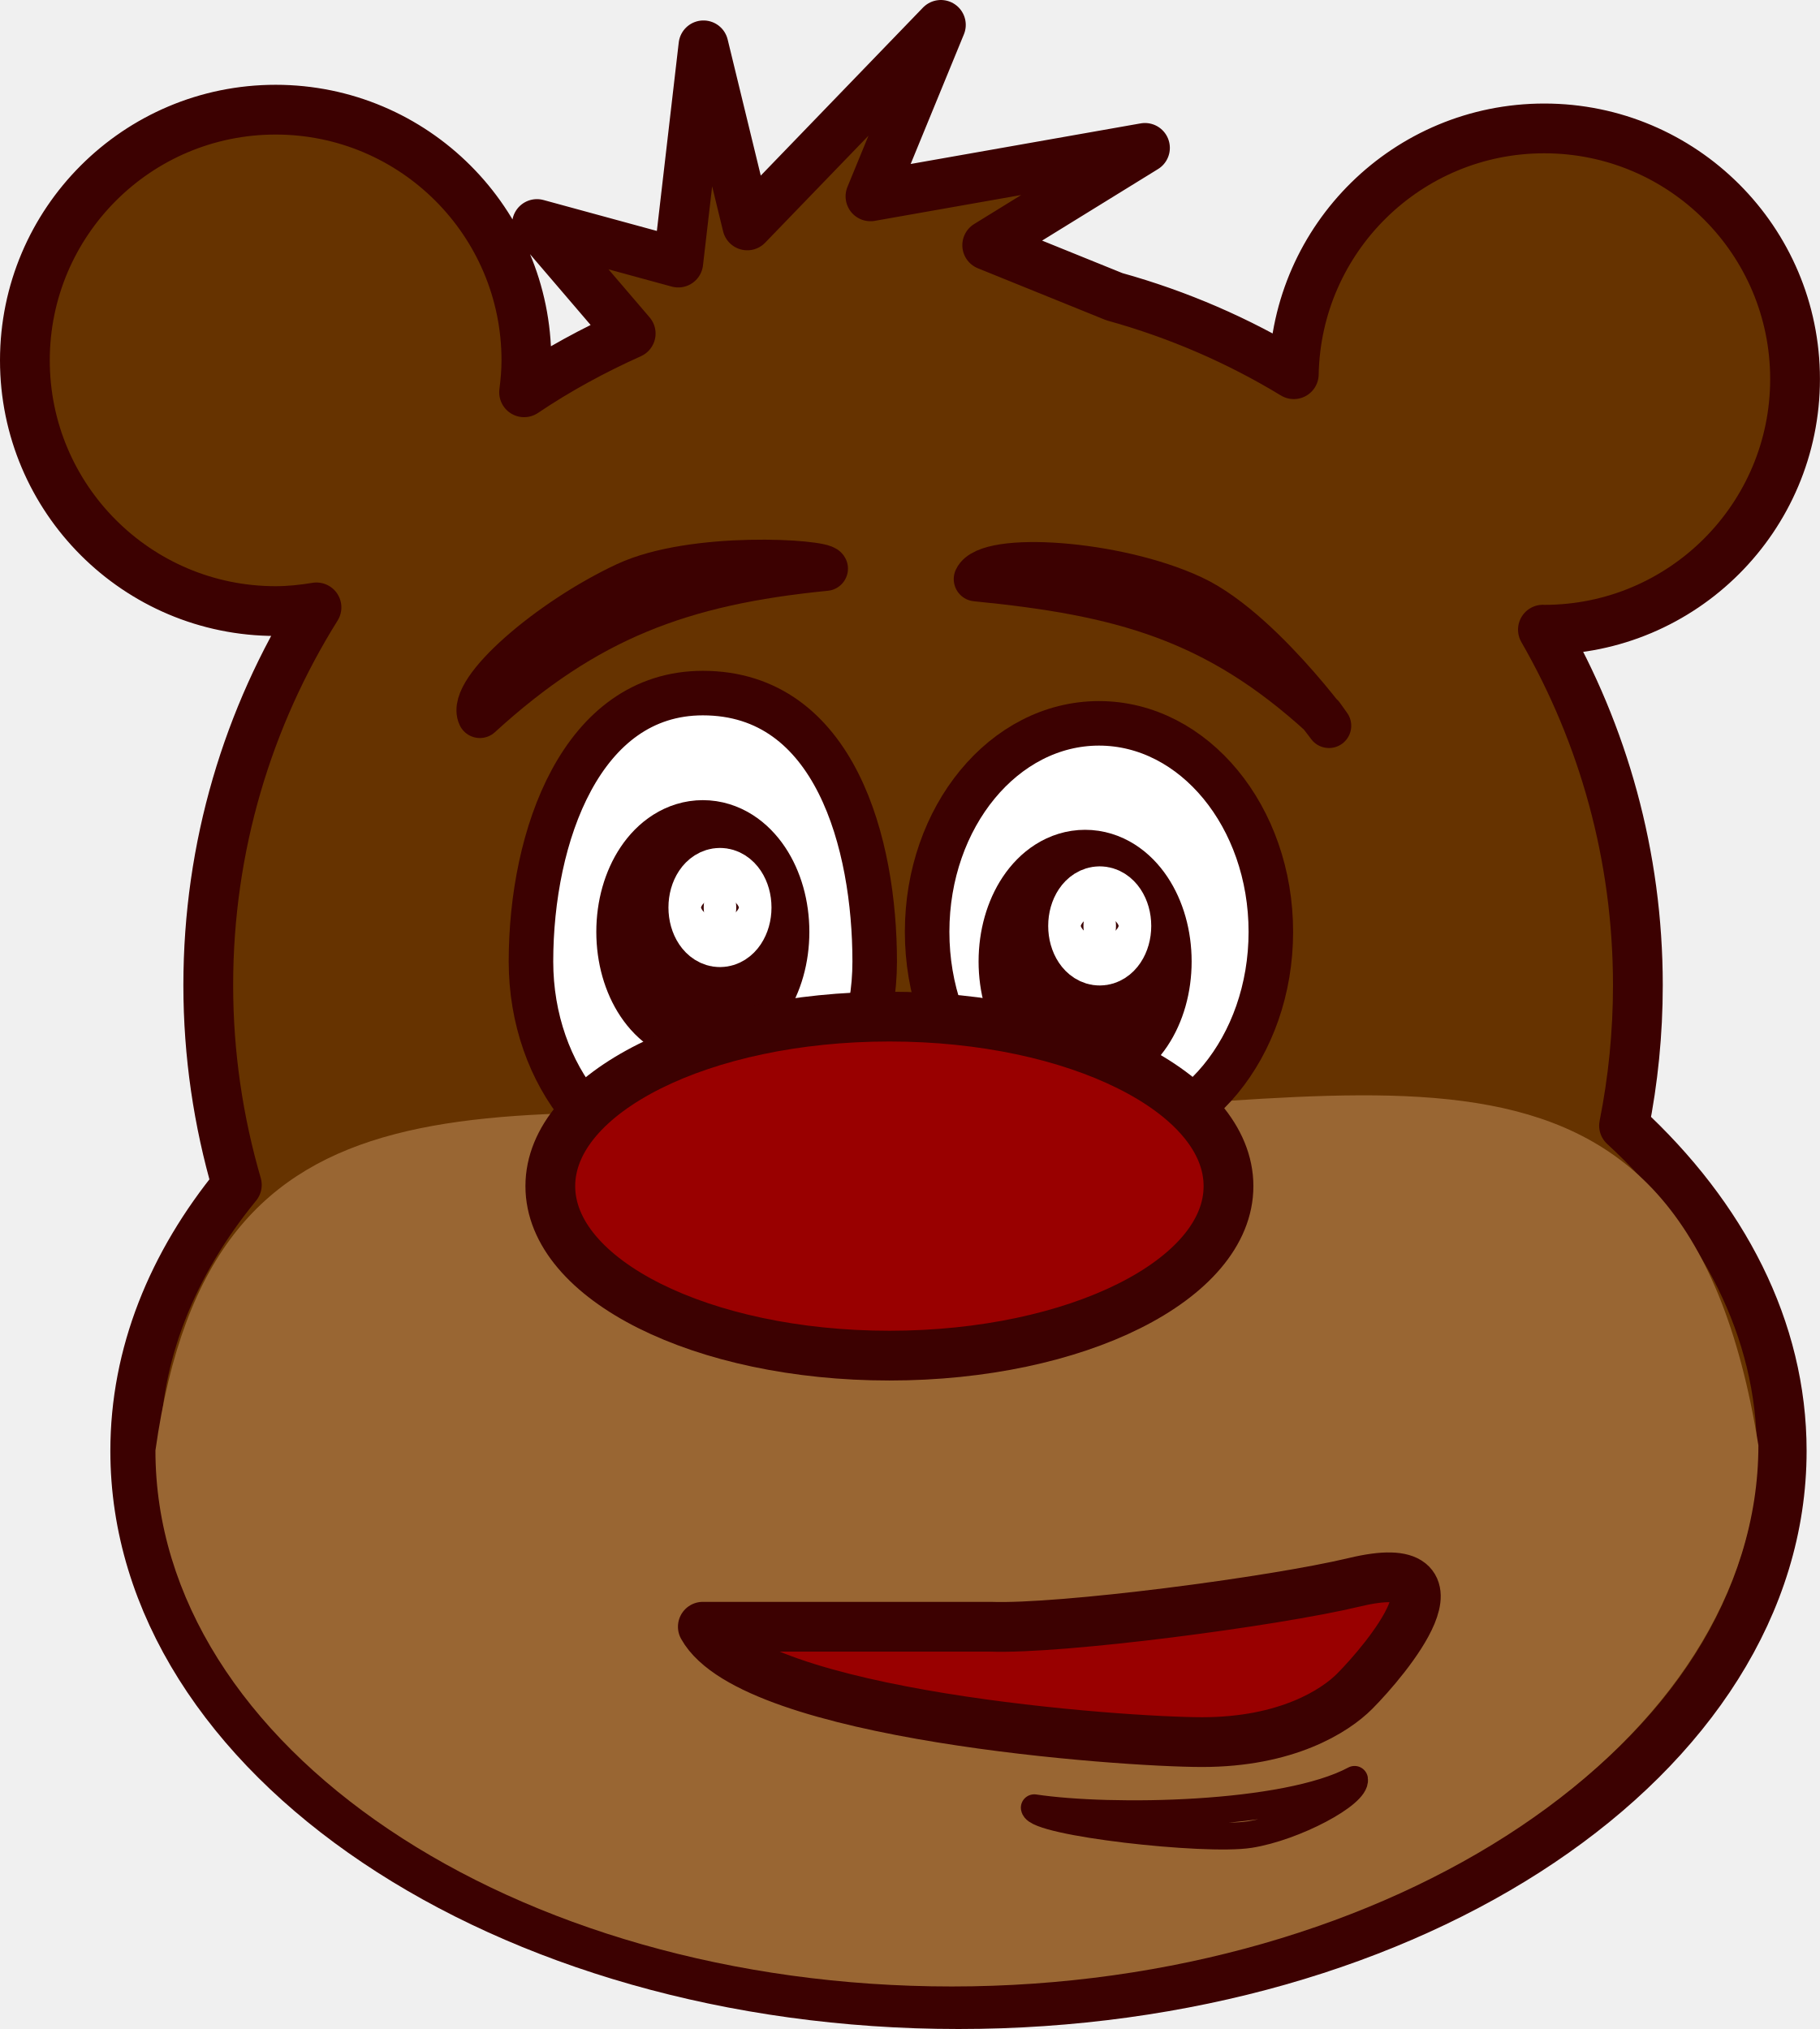
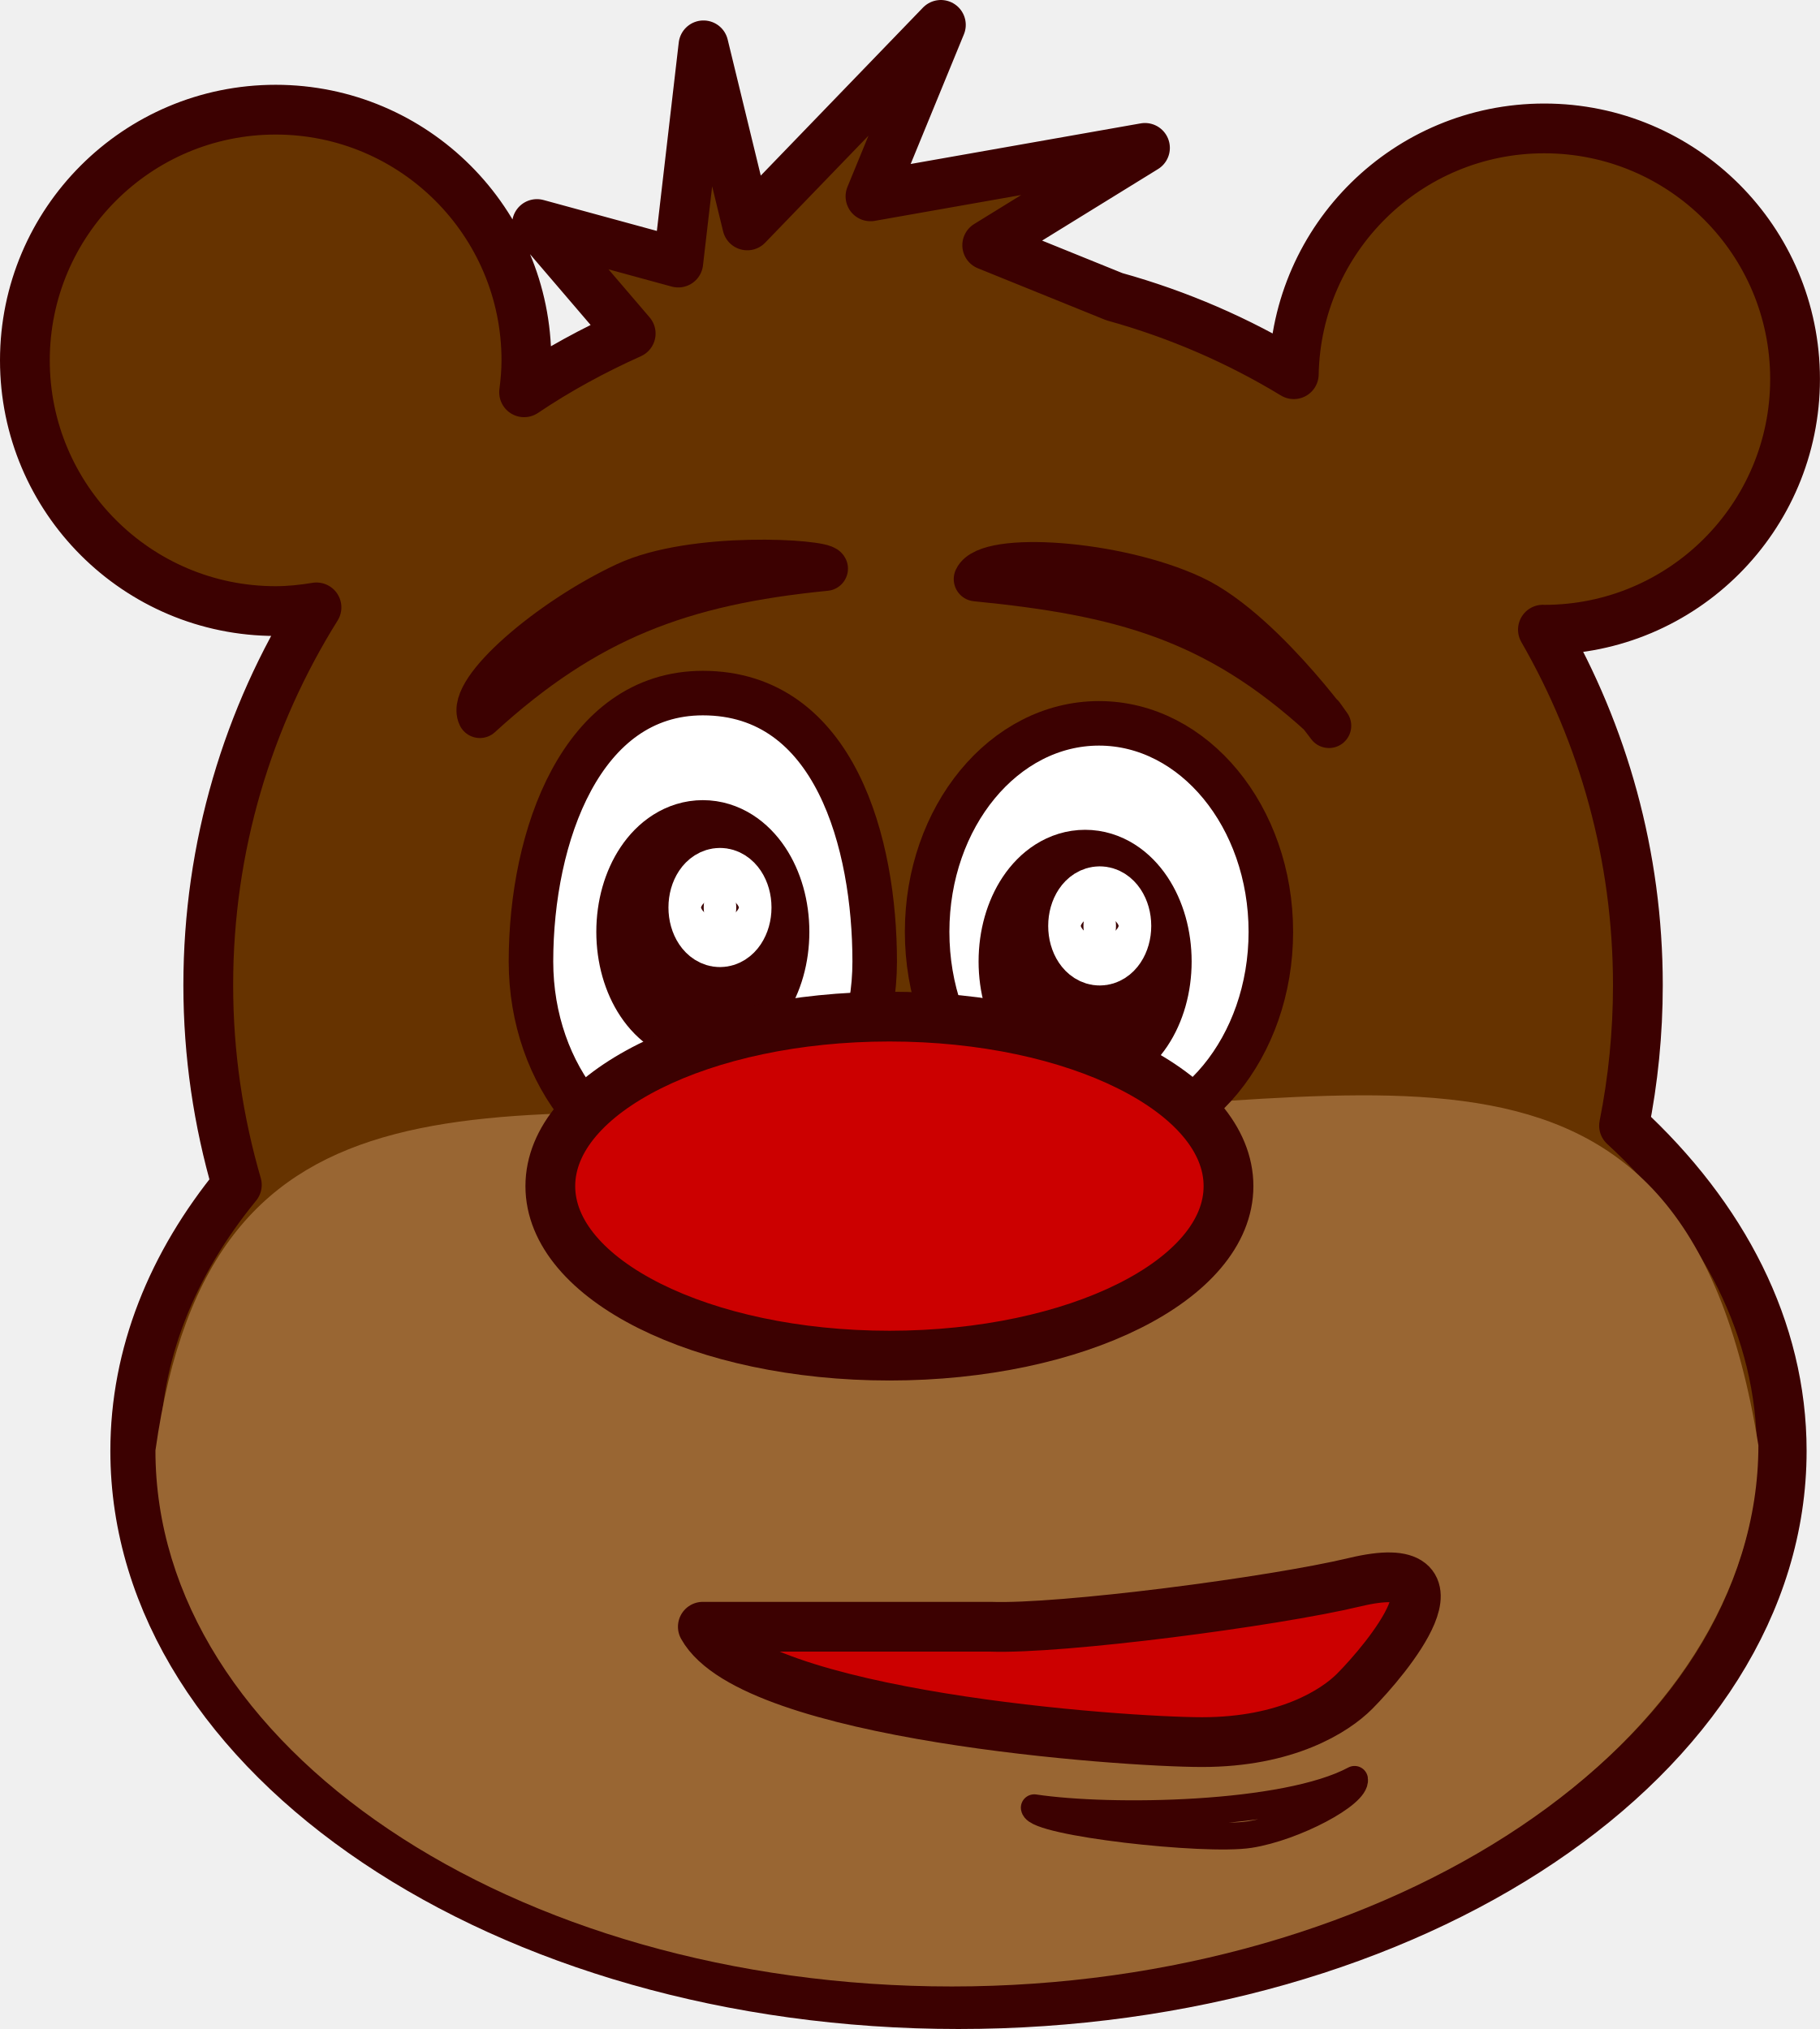
- <svg xmlns="http://www.w3.org/2000/svg" version="1.1" id="svg2" x="0px" y="0px" width="694.719px" height="774.687px" viewBox="9.062 183.344 694.719 774.687" enable-background="new 9.062 183.344 694.719 774.687" xml:space="preserve">
+ <svg xmlns="http://www.w3.org/2000/svg" version="1.1" id="svg2" x="0px" y="0px" width="694.719px" height="774.688px" viewBox="9.061 183.344 694.719 774.688" enable-background="new 9.061 183.344 694.719 774.688" xml:space="preserve">
  <g id="layer1">
-     <path id="path2052" fill="#663300" stroke="#3C0101" stroke-width="19" stroke-linejoin="round" d="   M368.219,192.844l-73.906,76.562l-16.719-68.75l-9.625,82.938l-53.938-14.719l35.781,41.812   c-14.224,6.395-27.881,13.803-40.688,22.438c0.511-4.001,0.875-8.048,0.875-12.188c0-52.834-42.884-95.719-95.719-95.719   s-95.719,42.884-95.719,95.719s42.884,95.719,95.719,95.719c5.323,0,10.506-0.569,15.594-1.406   c-26.153,41.863-41.312,91.285-41.312,144.25c0,26.473,3.863,52.041,10.906,76.25c-24.68,30.148-38.781,64.744-38.781,101.562   c0,116.58,140.792,211.219,314.25,211.219c173.459,0,314.25-94.639,314.25-211.219c0-46.42-22.372-89.318-60.188-124.188   c3.461-17.342,5.281-35.27,5.281-53.625c0-49.428-13.239-95.752-36.25-135.75c0.18,0.002,0.352,0.031,0.531,0.031   c52.834,0,95.719-42.884,95.719-95.718s-42.885-95.688-95.719-95.688c-52.212,0-94.631,41.868-95.625,93.844   c-21.115-12.841-44.141-22.833-68.5-29.594l-48.531-19.656l60.219-37.156l-104.781,18.5L368.219,192.844z" />
-     <path id="path2839" fill="#996633" d="M680.287,735.193c0,112.971-140.077,206.6-307.888,206.6   S68.395,850.105,68.395,737.134c21.358-151.803,124.729-127.656,292.539-127.656C528.744,609.478,651.162,554.265,680.287,735.193z   " />
-     <path id="path2056" fill="#FFFFFF" stroke="#3C0101" stroke-width="17" stroke-linejoin="round" d="   M428.571,459.521c36.231,0,65.604,35.641,65.604,79.605s-29.372,79.607-65.604,79.607s-65.603-35.643-65.603-79.607   S392.34,459.521,428.571,459.521L428.571,459.521z" />
-     <path id="path5124" fill="#FFFFFF" stroke="#3C0101" stroke-width="42.494" stroke-linejoin="round" d="   M423.275,579.486c-10.724,0-19.416-12.998-19.416-29.035c0-16.035,8.692-29.035,19.416-29.035l0,0   c10.724,0,19.416,13,19.416,29.035C442.691,566.488,433.999,579.486,423.275,579.486z" />
-     <path id="path3604" fill="#990000" stroke="#3C0101" stroke-width="19" stroke-linejoin="round" d="   M526.181,829.076c-7.562,7.602-26.078,19.416-58.248,19.416c-30.432,0-171.617-10.047-190.582-44.047h109.787   c27,1,107.729-9.516,139.017-17C572.138,776.445,538.138,817.056,526.181,829.076z" />
-     <path id="path5890" fill="#330000" stroke="#3C0101" stroke-width="17" stroke-linejoin="round" d="   M513.636,456.626c-40.571-37.058-76.714-46.735-132.008-52.182c4.525-9.716,53.362-6.575,82.51,7   C493.285,425.019,526.154,474.445,513.636,456.626z" />
-     <path id="path5893" fill="#996633" stroke="#3C0101" stroke-width="10.225" stroke-linejoin="round" d="   M403.859,873.547c29.246,4.383,95.934,3.323,122.271-10.835c0.895,5.697-22.962,18.41-40.058,21.092   S404.754,879.247,403.859,873.547z" />
-     <path id="path5897" fill="#FFFFFF" stroke="#FFFFFF" stroke-width="26.911" stroke-linejoin="round" d="   M428.851,546.156c-3.431,0-6.212-4.158-6.212-9.289s2.781-9.291,6.212-9.291l0,0c3.431,0,6.212,4.16,6.212,9.291   S432.281,546.156,428.851,546.156z" />
-     <path id="path2056_3_" fill="#FFFFFF" stroke="#3C0101" stroke-width="17" stroke-linejoin="round" d="   M277.351,447.97c50.627,0,65.603,57.771,65.603,102.479c0,43.965-29.372,79.607-65.604,79.607s-65.603-35.643-65.603-79.607   C211.748,502.521,231.061,447.97,277.351,447.97L277.351,447.97z" />
-     <path id="path5124_1_" fill="#FFFFFF" stroke="#3C0101" stroke-width="42.494" stroke-linejoin="round" d="   M277.351,568.163c-10.724,0-19.416-12.998-19.416-29.035c0-16.035,8.692-29.035,19.416-29.035l0,0   c10.724,0,19.416,13,19.416,29.035C296.767,555.165,288.075,568.163,277.351,568.163z" />
-     <path id="path2069" fill="#990000" stroke="#3C0101" stroke-width="19" stroke-linejoin="round" d="   M478.012,636.214c0,35.744-57.952,64.719-129.44,64.719c-71.487,0-129.439-28.975-129.439-64.719s57.952-64.721,129.439-64.721   C420.06,571.494,478.012,600.47,478.012,636.214z" />
+     <path id="path2052" fill="#663300" stroke="#3C0101" stroke-width="19" stroke-linejoin="round" d="   M368.219,192.844l-73.906,76.562l-16.719-68.75l-9.625,82.938l-53.938-14.719l35.781,41.812   c-14.224,6.395-27.881,13.803-40.688,22.438c0.511-4.001,0.875-8.048,0.875-12.188c0-52.834-42.884-95.719-95.719-95.719   s-95.719,42.884-95.719,95.719s42.884,95.719,95.719,95.719c5.323,0,10.506-0.569,15.594-1.406   c-26.153,41.863-41.312,91.285-41.312,144.25c0,26.473,3.863,52.041,10.906,76.25c-24.68,30.148-38.781,64.744-38.781,101.562   c0,116.579,140.792,211.219,314.25,211.219c173.46,0,314.251-94.64,314.251-211.219c0-46.421-22.372-89.318-60.188-124.188   c3.461-17.342,5.281-35.271,5.281-53.625c0-49.428-13.239-95.752-36.25-135.75c0.18,0.002,0.352,0.031,0.53,0.031   c52.834,0,95.72-42.884,95.72-95.718s-42.886-95.688-95.72-95.688c-52.212,0-94.631,41.868-95.625,93.844   c-21.114-12.841-44.141-22.833-68.5-29.594l-48.53-19.656l60.219-37.156l-104.781,18.5L368.219,192.844z" />
+     <path id="path2839" fill="#996633" d="M680.287,735.193c0,112.971-140.077,206.6-307.888,206.6   c-167.812,0-304.004-91.688-304.004-204.659c21.358-151.803,124.729-127.656,292.539-127.656   C528.744,609.479,651.162,554.265,680.287,735.193z" />
+     <path id="path2056" fill="#FFFFFF" stroke="#3C0101" stroke-width="17" stroke-linejoin="round" d="   M428.571,459.521c36.23,0,65.604,35.641,65.604,79.604s-29.372,79.607-65.604,79.607c-36.232,0-65.604-35.644-65.604-79.607   S392.34,459.521,428.571,459.521L428.571,459.521z" />
+     <path id="path5124" fill="#FFFFFF" stroke="#3C0101" stroke-width="42.494" stroke-linejoin="round" d="   M423.275,579.486c-10.725,0-19.416-12.998-19.416-29.035c0-16.035,8.691-29.035,19.416-29.035l0,0   c10.724,0,19.416,13,19.416,29.035C442.691,566.488,433.999,579.486,423.275,579.486z" />
+     <path id="path3604" fill="#CC0000" stroke="#3C0101" stroke-width="19" stroke-linejoin="round" d="   M526.181,829.076c-7.562,7.602-26.077,19.416-58.248,19.416c-30.432,0-171.617-10.047-190.582-44.047h109.787   c27,1,107.729-9.517,139.018-17C572.138,776.445,538.138,817.056,526.181,829.076z" />
+     <path id="path5890" fill="#330000" stroke="#3C0101" stroke-width="17" stroke-linejoin="round" d="   M513.636,456.626c-40.57-37.058-76.714-46.735-132.008-52.182c4.525-9.716,53.362-6.575,82.51,7   C493.285,425.019,526.154,474.445,513.636,456.626z" />
+     <path id="path5893" fill="#996633" stroke="#3C0101" stroke-width="10.225" stroke-linejoin="round" d="   M403.859,873.547c29.246,4.383,95.934,3.323,122.271-10.835c0.896,5.697-22.962,18.41-40.058,21.092   C468.976,886.486,404.754,879.247,403.859,873.547z" />
+     <path id="path5897" fill="#FFFFFF" stroke="#FFFFFF" stroke-width="26.911" stroke-linejoin="round" d="   M428.851,546.156c-3.431,0-6.212-4.158-6.212-9.289s2.781-9.291,6.212-9.291l0,0c3.432,0,6.213,4.16,6.213,9.291   S432.281,546.156,428.851,546.156z" />
+     <path id="path2056_3_" fill="#FFFFFF" stroke="#3C0101" stroke-width="17" stroke-linejoin="round" d="   M277.351,447.97c50.627,0,65.603,57.771,65.603,102.479c0,43.965-29.372,79.606-65.604,79.606s-65.603-35.643-65.603-79.606   C211.748,502.521,231.061,447.97,277.351,447.97L277.351,447.97z" />
+     <path id="path5124_1_" fill="#174273" stroke="#3C0101" stroke-width="42.494" stroke-linejoin="round" d="   M277.351,568.163c-10.724,0-19.416-12.998-19.416-29.035c0-16.035,8.692-29.035,19.416-29.035l0,0   c10.724,0,19.416,13,19.416,29.035C296.767,555.165,288.075,568.163,277.351,568.163z" />
+     <path id="path2069" fill="#CC0000" stroke="#3C0101" stroke-width="19" stroke-linejoin="round" d="   M478.012,636.214c0,35.744-57.952,64.719-129.439,64.719s-129.439-28.975-129.439-64.719s57.952-64.721,129.439-64.721   C420.06,571.494,478.012,600.47,478.012,636.214z" />
  </g>
  <path id="path2056_7_" fill="#FFFFFF" stroke="#3C0101" stroke-width="17" stroke-linejoin="round" d="  M323.571,527.576" />
  <path id="path2056_6_" fill="#FFFFFF" stroke="#3C0101" stroke-width="17" stroke-linejoin="round" d="  M257.968,447.97" />
  <path id="path2056_2_" fill="#FFFFFF" stroke="#3C0101" stroke-width="17" stroke-linejoin="round" d="  M257.968,607.183" />
  <path id="path2056_1_" fill="#FFFFFF" stroke="#3C0101" stroke-width="17" stroke-linejoin="round" d="  M323.571,527.576" />
  <path id="path5897_1_" fill="#FFFFFF" stroke="#FFFFFF" stroke-width="26.911" stroke-linejoin="round" d="  M283.892,539.127c-3.431,0-6.212-4.158-6.212-9.289s2.781-9.291,6.212-9.291l0,0c3.431,0,6.212,4.16,6.212,9.291  S287.323,539.127,283.892,539.127z" />
-   <path id="path5890_1_" fill="#330000" stroke="#3C0101" stroke-width="17" stroke-linejoin="round" d="  M248.138,406.445c25.604-11.924,74.834-8.743,76.111-6c-55.293,5.447-91.436,19.123-132.008,56.182  C187.716,446.912,218.991,420.019,248.138,406.445z" />
+   <path id="path5890_1_" fill="#330000" stroke="#3C0101" stroke-width="17" stroke-linejoin="round" d="  M248.138,406.445c25.604-11.924,74.833-8.743,76.111-6c-55.293,5.446-91.436,19.123-132.008,56.182  C187.716,446.912,218.991,420.019,248.138,406.445z" />
</svg>
